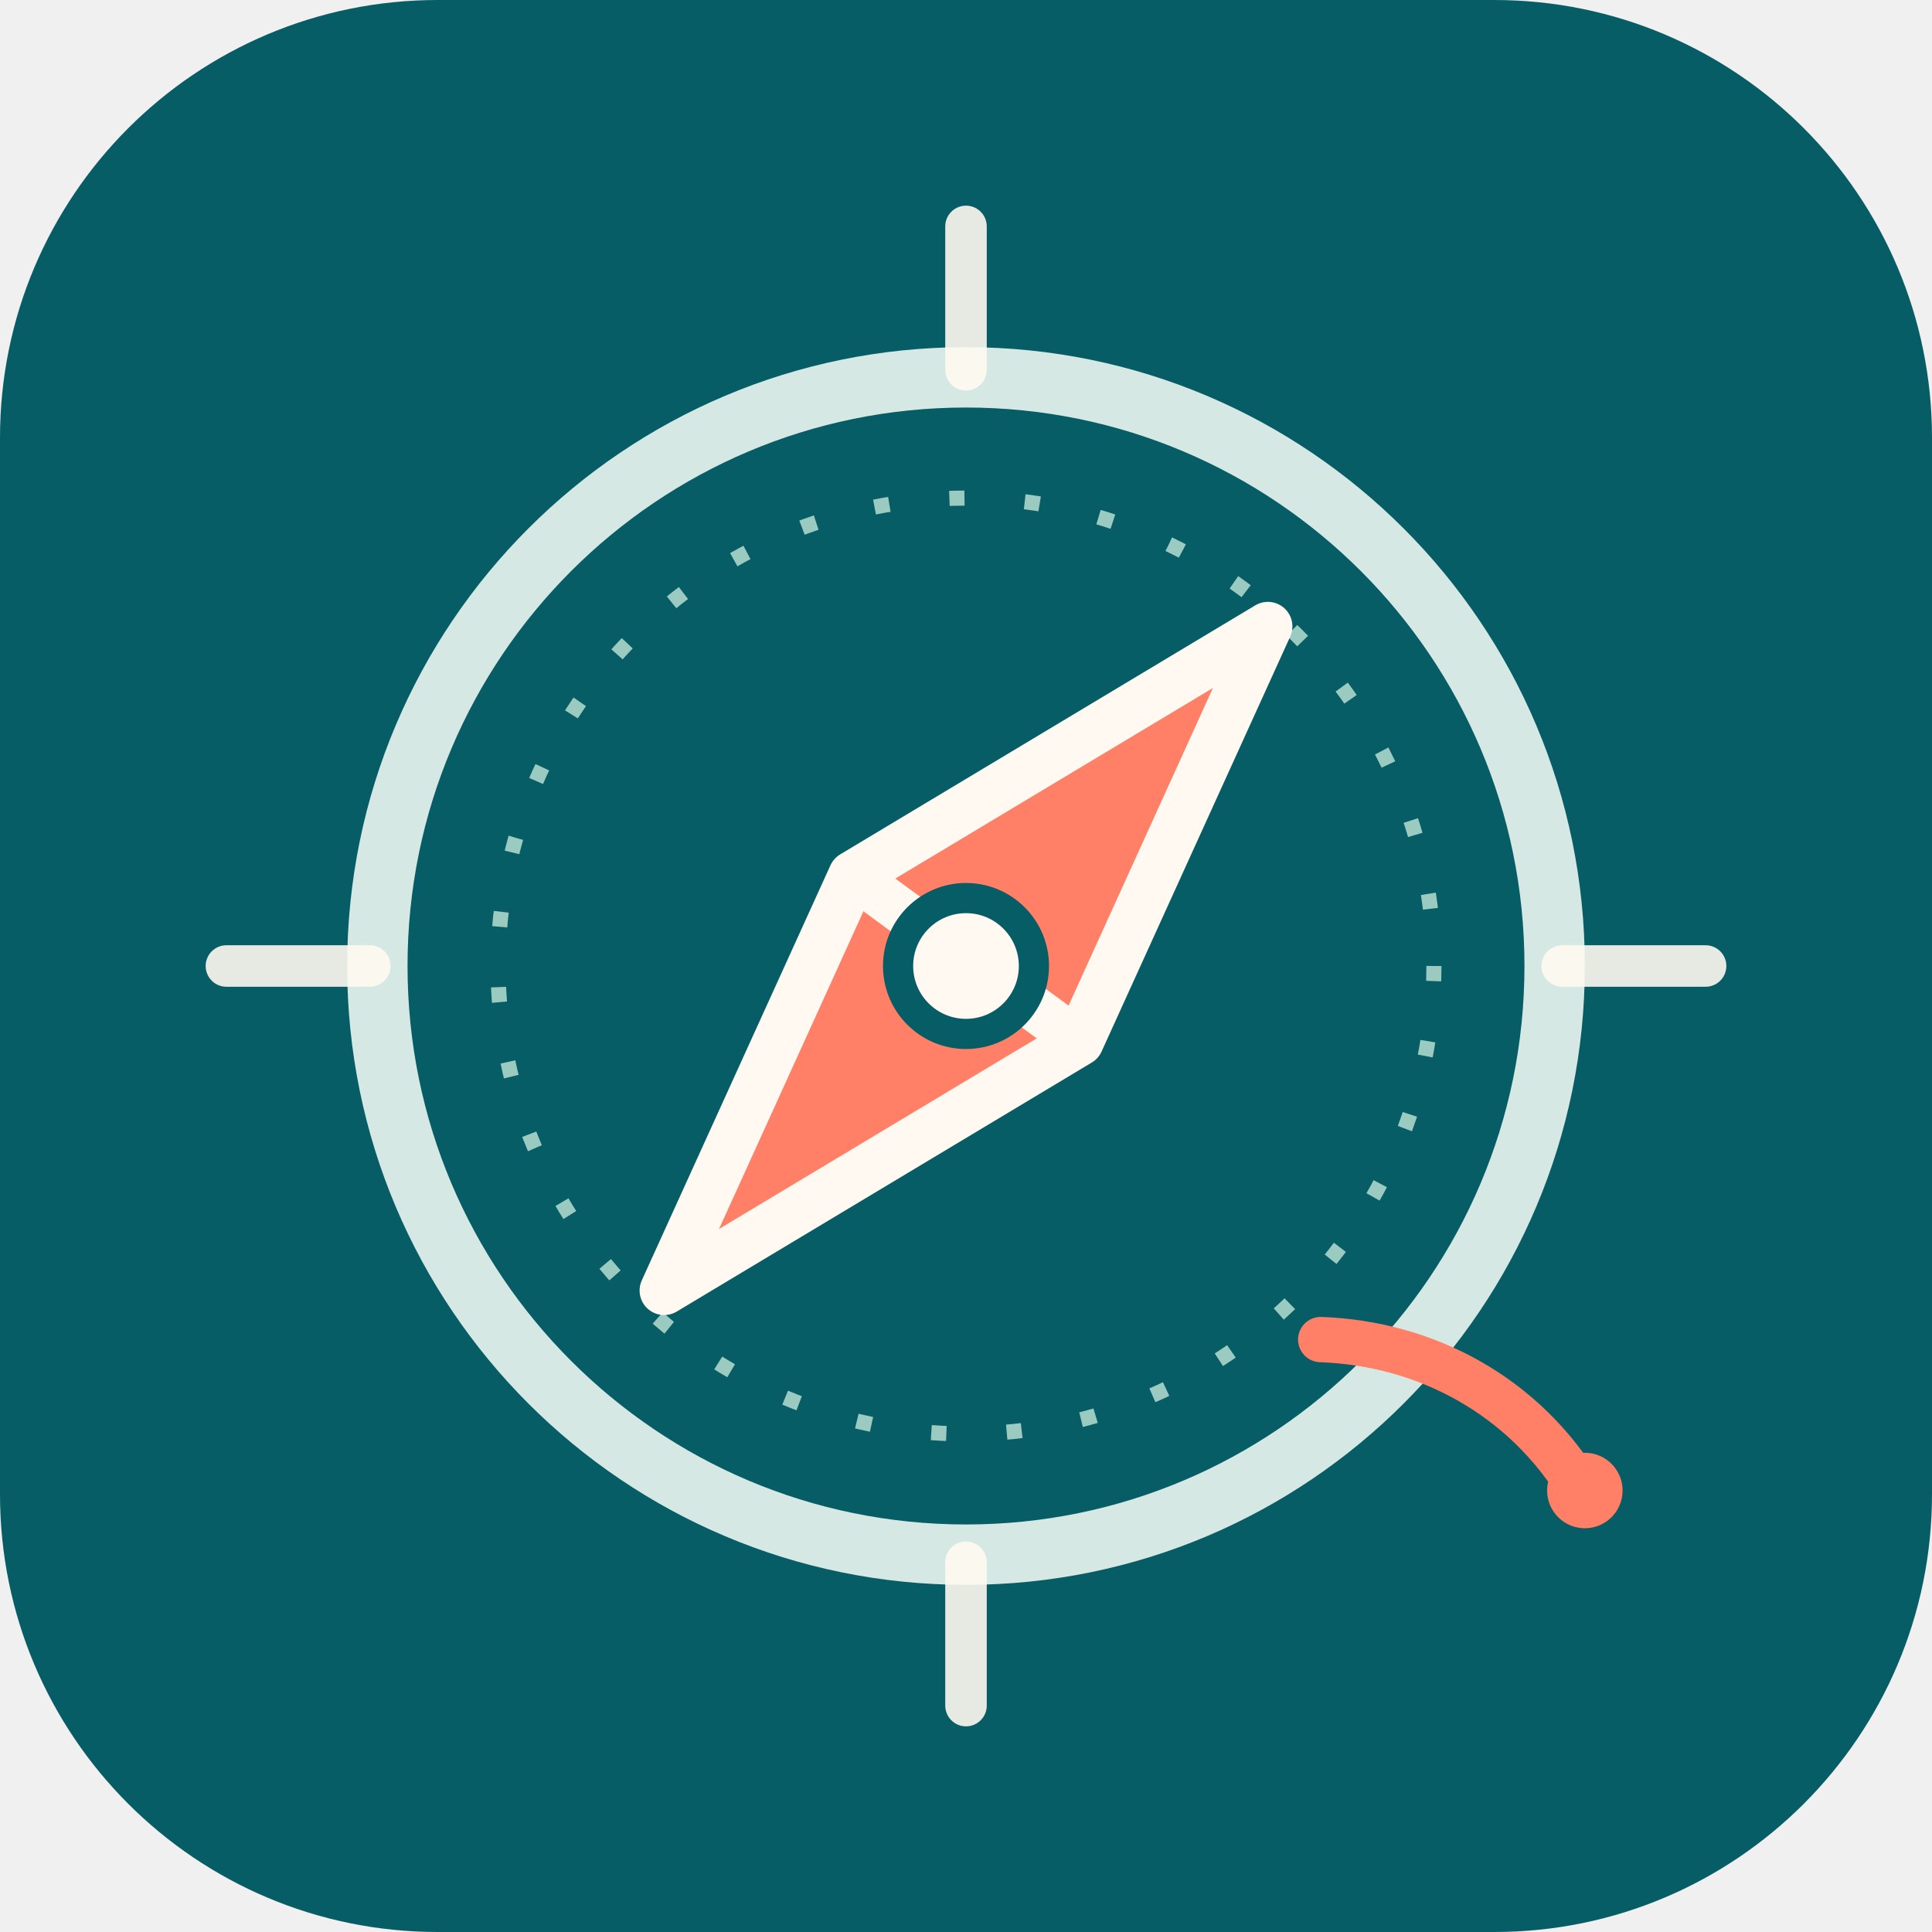
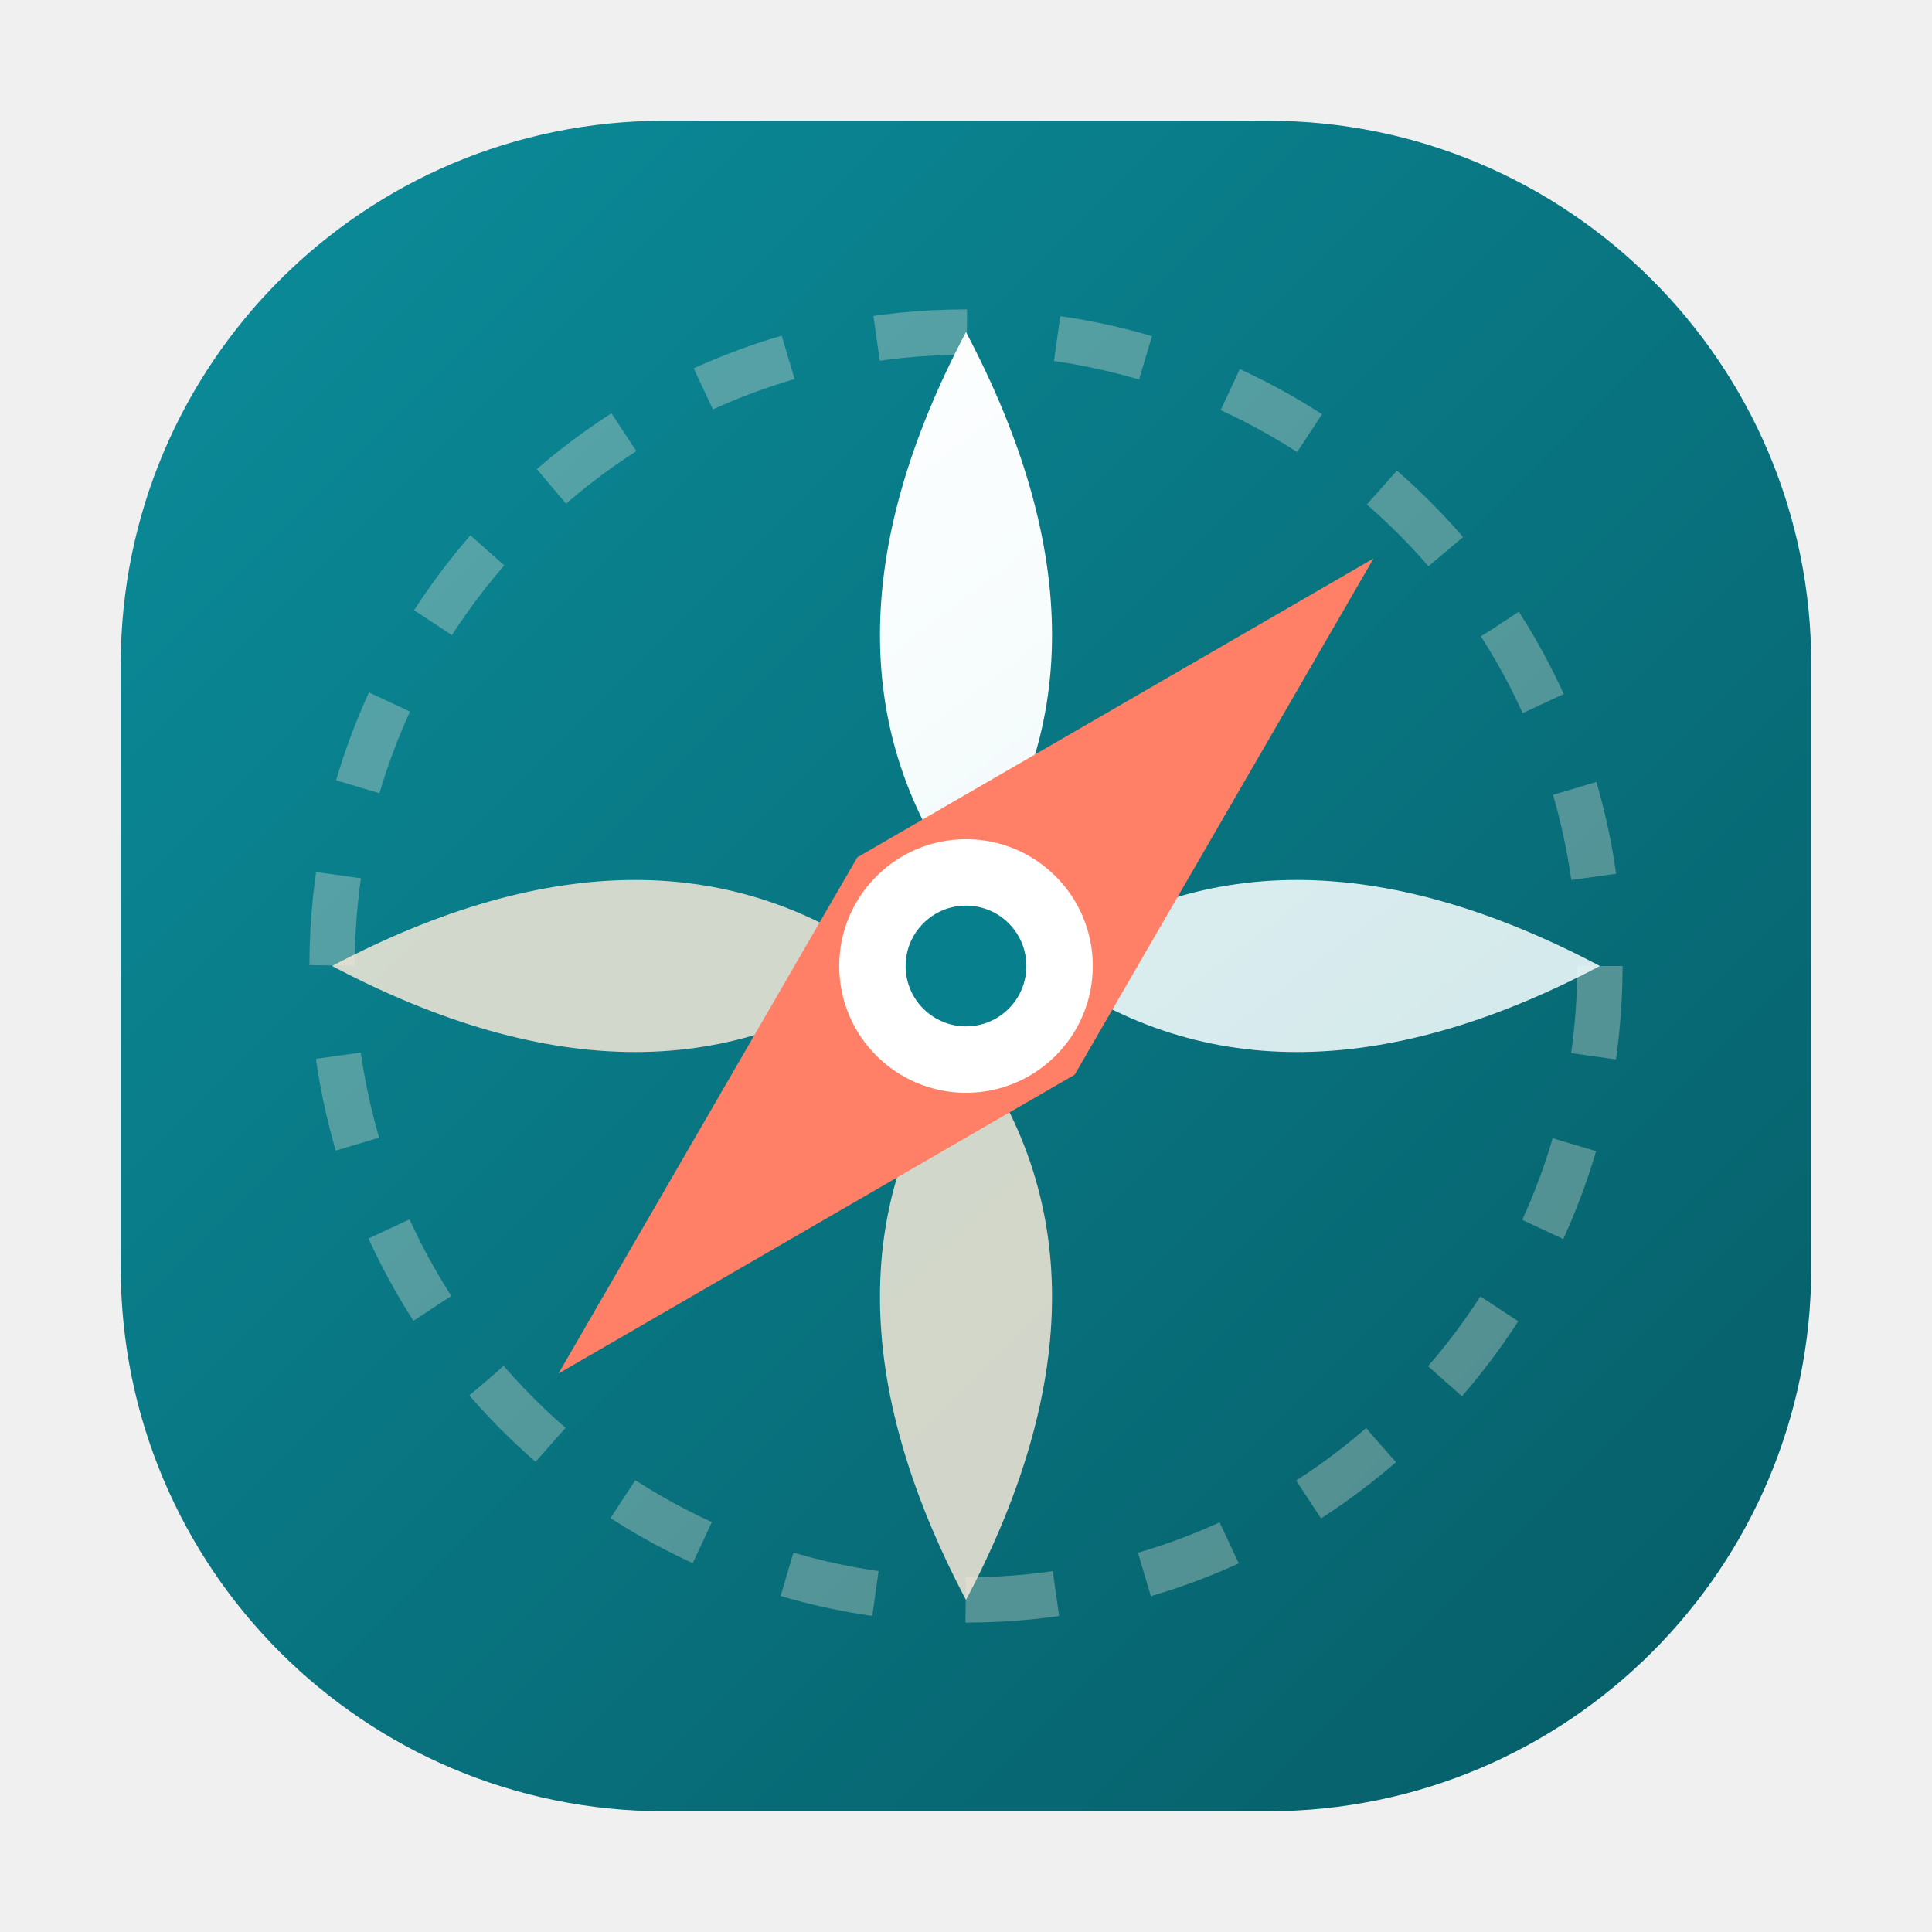
- <svg xmlns="http://www.w3.org/2000/svg" viewBox="0 0 512 512" role="img" aria-labelledby="title">
-   <rect width="512" height="512" rx="116" fill="#075D66" />
-   <circle cx="256" cy="256" r="156" fill="none" stroke="#E7F4EF" stroke-width="16" opacity=".92" />
-   <circle cx="256" cy="256" r="124" fill="none" stroke="#9BCBC0" stroke-width="4" stroke-dasharray="4 16" />
-   <path d="M336 166 286 276 176 342l50-110z" fill="#FF8066" stroke="#FFF9F1" stroke-linejoin="round" stroke-width="13" />
-   <path d="m226 232 60 44" stroke="#FFF9F1" stroke-linecap="round" stroke-width="12" />
-   <circle cx="256" cy="256" r="18" fill="#FFF9F1" stroke="#075D66" stroke-width="8" />
-   <path d="M256 60v38M256 414v38M60 256h38M414 256h38" stroke="#FFF9F1" stroke-linecap="round" stroke-width="11" opacity=".9" />
-   <path d="M350 355c28 1 54 15 69 40" fill="none" stroke="#FF8066" stroke-linecap="round" stroke-width="12" />
-   <circle cx="420" cy="395" r="10" fill="#FF8066" />
+ <svg xmlns="http://www.w3.org/2000/svg" viewBox="0 0 64 64" fill="none">
+   <defs>
+     <linearGradient id="rb-bg" x1="6" y1="6" x2="58" y2="58" gradientUnits="userSpaceOnUse">
+       <stop offset="0" stop-color="#0B8B99" />
+       <stop offset="1" stop-color="#065E68" />
+     </linearGradient>
+     <linearGradient id="rb-petal" x1="20" y1="14" x2="46" y2="48" gradientUnits="userSpaceOnUse">
+       <stop offset="0" stop-color="#FFFFFF" />
+       <stop offset="1" stop-color="#E6F6F7" />
+     </linearGradient>
+   </defs>
+   <rect x="4" y="4" width="56" height="56" rx="18" fill="url(#rb-bg)" />
+   <circle cx="32" cy="32" r="21" stroke="#F5E9D8" stroke-opacity="0.32" stroke-width="1.5" stroke-dasharray="3 3" />
+   <path d="M32 11C35.8 18.2 35.8 24.4 32 29.5C28.2 24.4 28.2 18.2 32 11Z" fill="url(#rb-petal)" />
+   <path d="M53 32C45.8 35.8 39.6 35.8 34.5 32C39.6 28.2 45.8 28.2 53 32Z" fill="url(#rb-petal)" fill-opacity="0.9" />
+   <path d="M32 53C28.2 45.8 28.2 39.6 32 34.5C35.8 39.6 35.8 45.8 32 53Z" fill="#F5E9D8" fill-opacity="0.85" />
+   <path d="M11 32C18.2 28.2 24.4 28.2 29.5 32C24.4 35.8 18.2 35.8 11 32Z" fill="#F5E9D8" fill-opacity="0.85" />
+   <path d="M45.5 18.5L35.6 35.6L18.5 45.5L28.4 28.4L45.5 18.5Z" fill="#FF8066" />
+   <circle cx="32" cy="32" r="4.2" fill="#FFFFFF" />
+   <circle cx="32" cy="32" r="2" fill="#087F8C" />
</svg>
